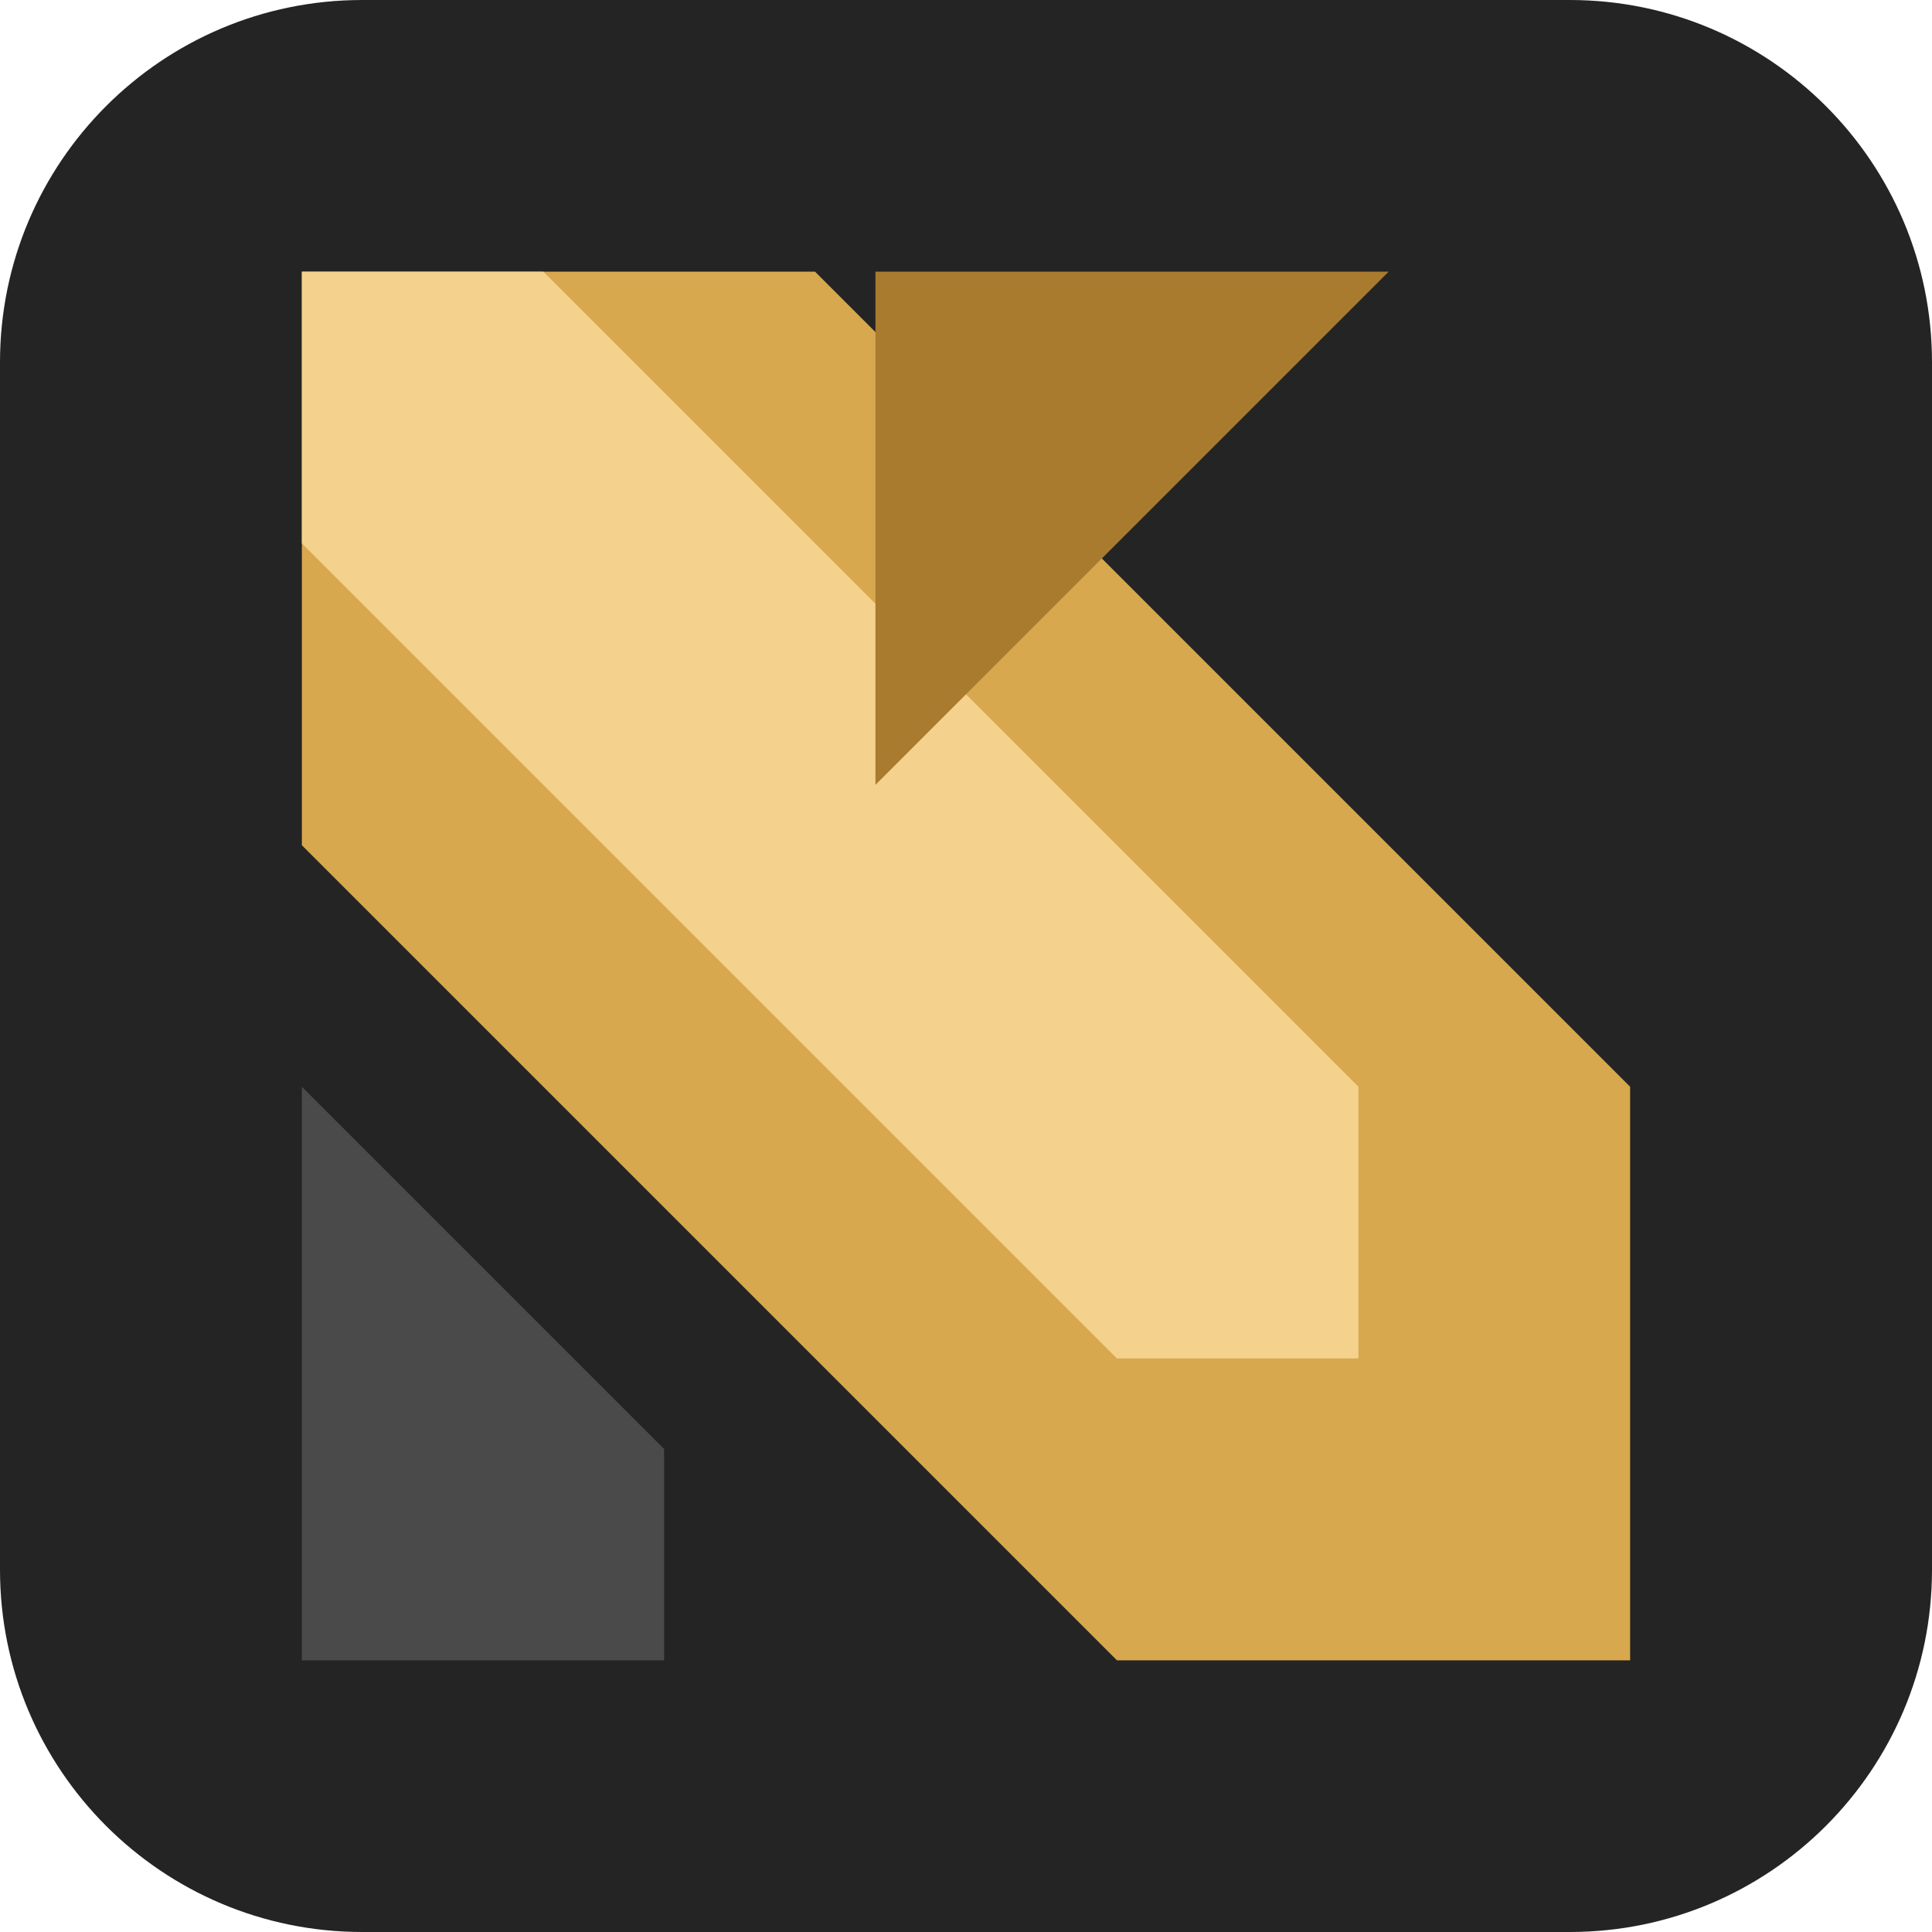
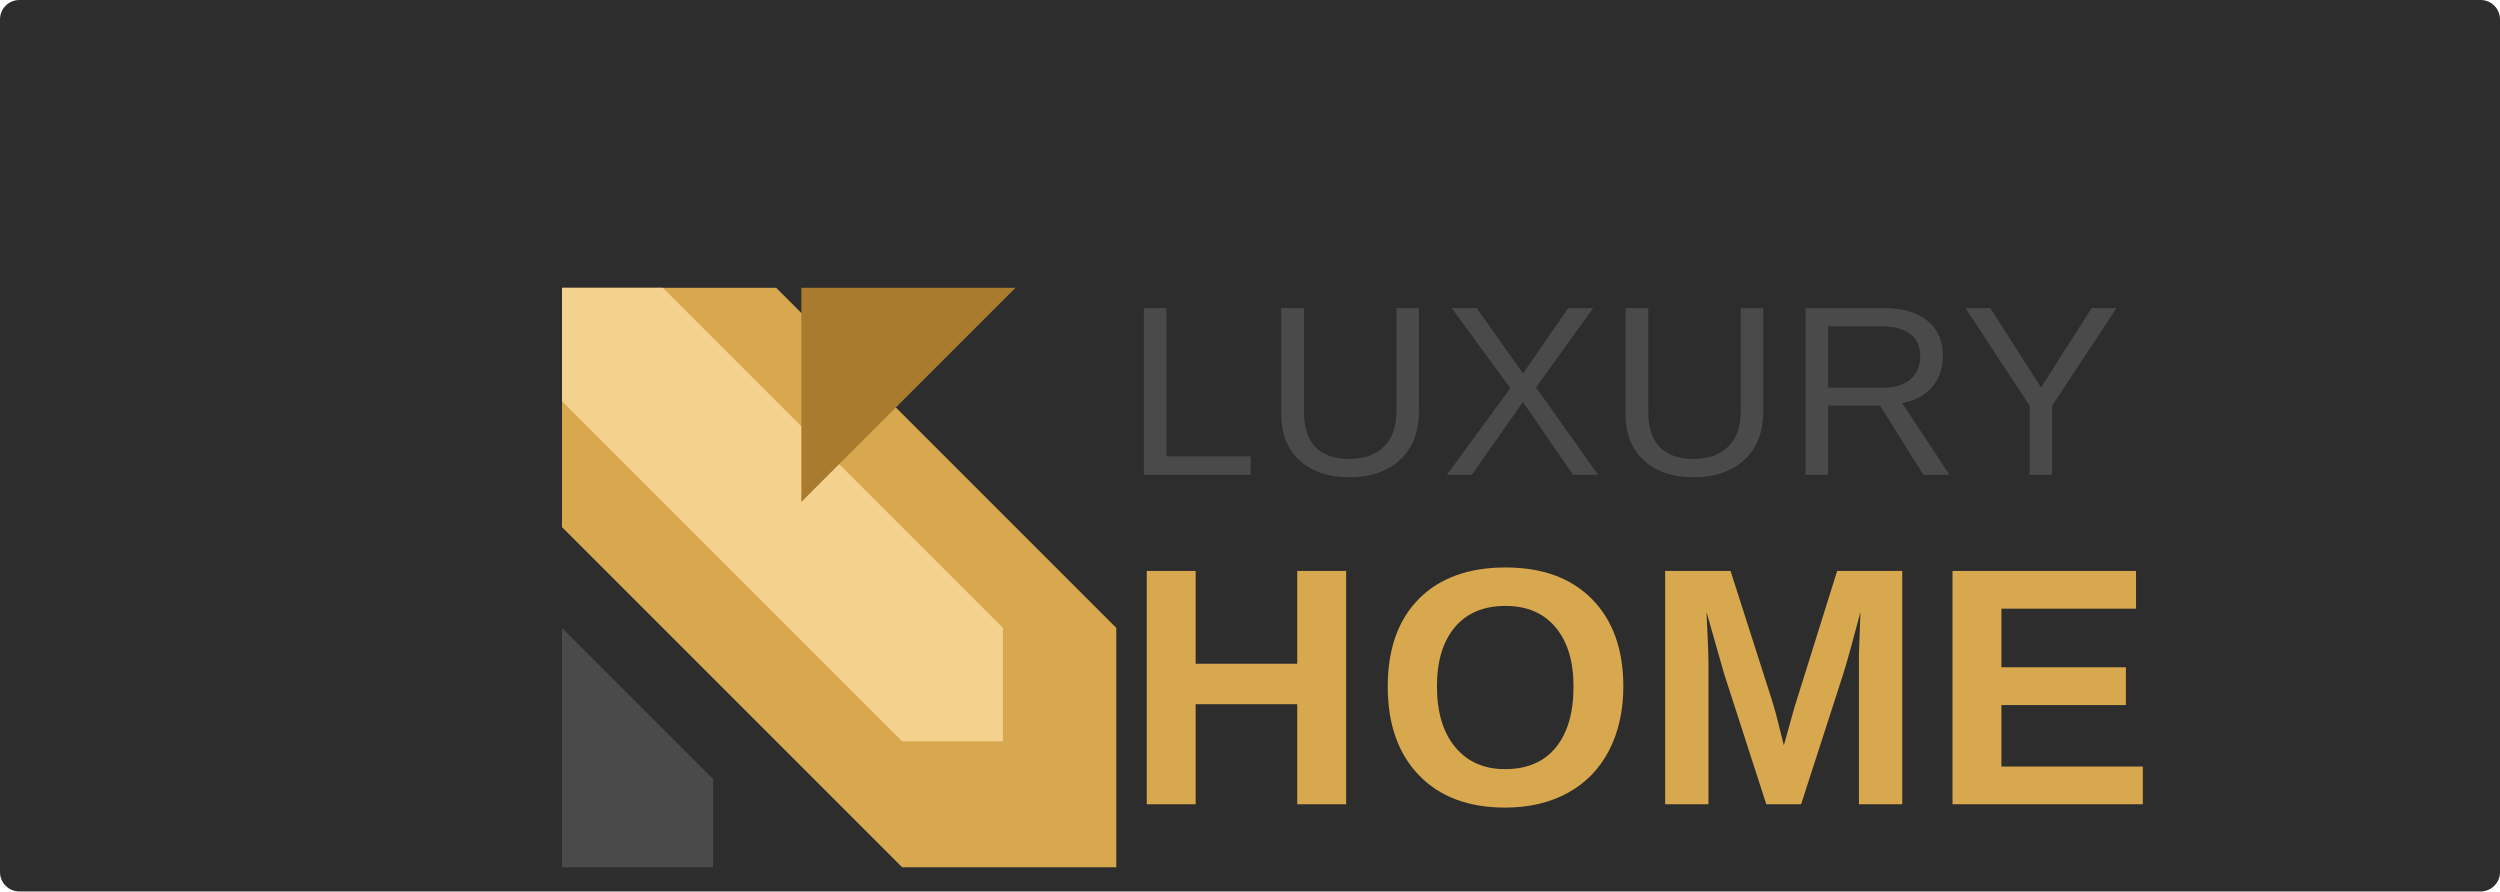
- <svg xmlns="http://www.w3.org/2000/svg" viewBox="0 0 64 64" role="img" aria-labelledby="title">
-   <rect width="64" height="64" rx="12" fill="#242424" />
-   <path fill="#D8A84E" d="M10 9h17l27 27v19H37L10 28V9Z" />
-   <path fill="#F4D28D" d="M10 9h8l27 27v9h-8L10 18V9Z" />
-   <path fill="#4A4A4A" d="M10 36 22 48v7H10V36Z" />
-   <path fill="#A97B2F" d="M29 9h17L29 26V9Z" />
+ <svg xmlns="http://www.w3.org/2000/svg" viewBox="0 0 258 92" role="img" aria-labelledby="title desc">
+   <rect width="258" height="92" rx="2" fill="#2d2d2d" />
+   <g transform="translate(45 18) scale(1.3)">
+     <path fill="#D8A84E" d="M10 9h17l27 27v19H37L10 28V9Z" />
+     <path fill="#F4D28D" d="M10 9h8l27 27v9h-8L10 18V9Z" />
+     <path fill="#4A4A4A" d="M10 36 22 48v7H10V36Z" />
+     <path fill="#A97B2F" d="M29 9h17L29 26V9Z" />
+   </g>
+   <text x="116" y="49" fill="#4a4a4a" font-family="Arial, Helvetica, sans-serif" font-size="25" font-weight="400" letter-spacing=".4">LUXURY</text>
+   <text x="116" y="83" fill="#D8A84E" font-family="Arial, Helvetica, sans-serif" font-size="35" font-weight="700" letter-spacing=".5">HOME</text>
</svg>
